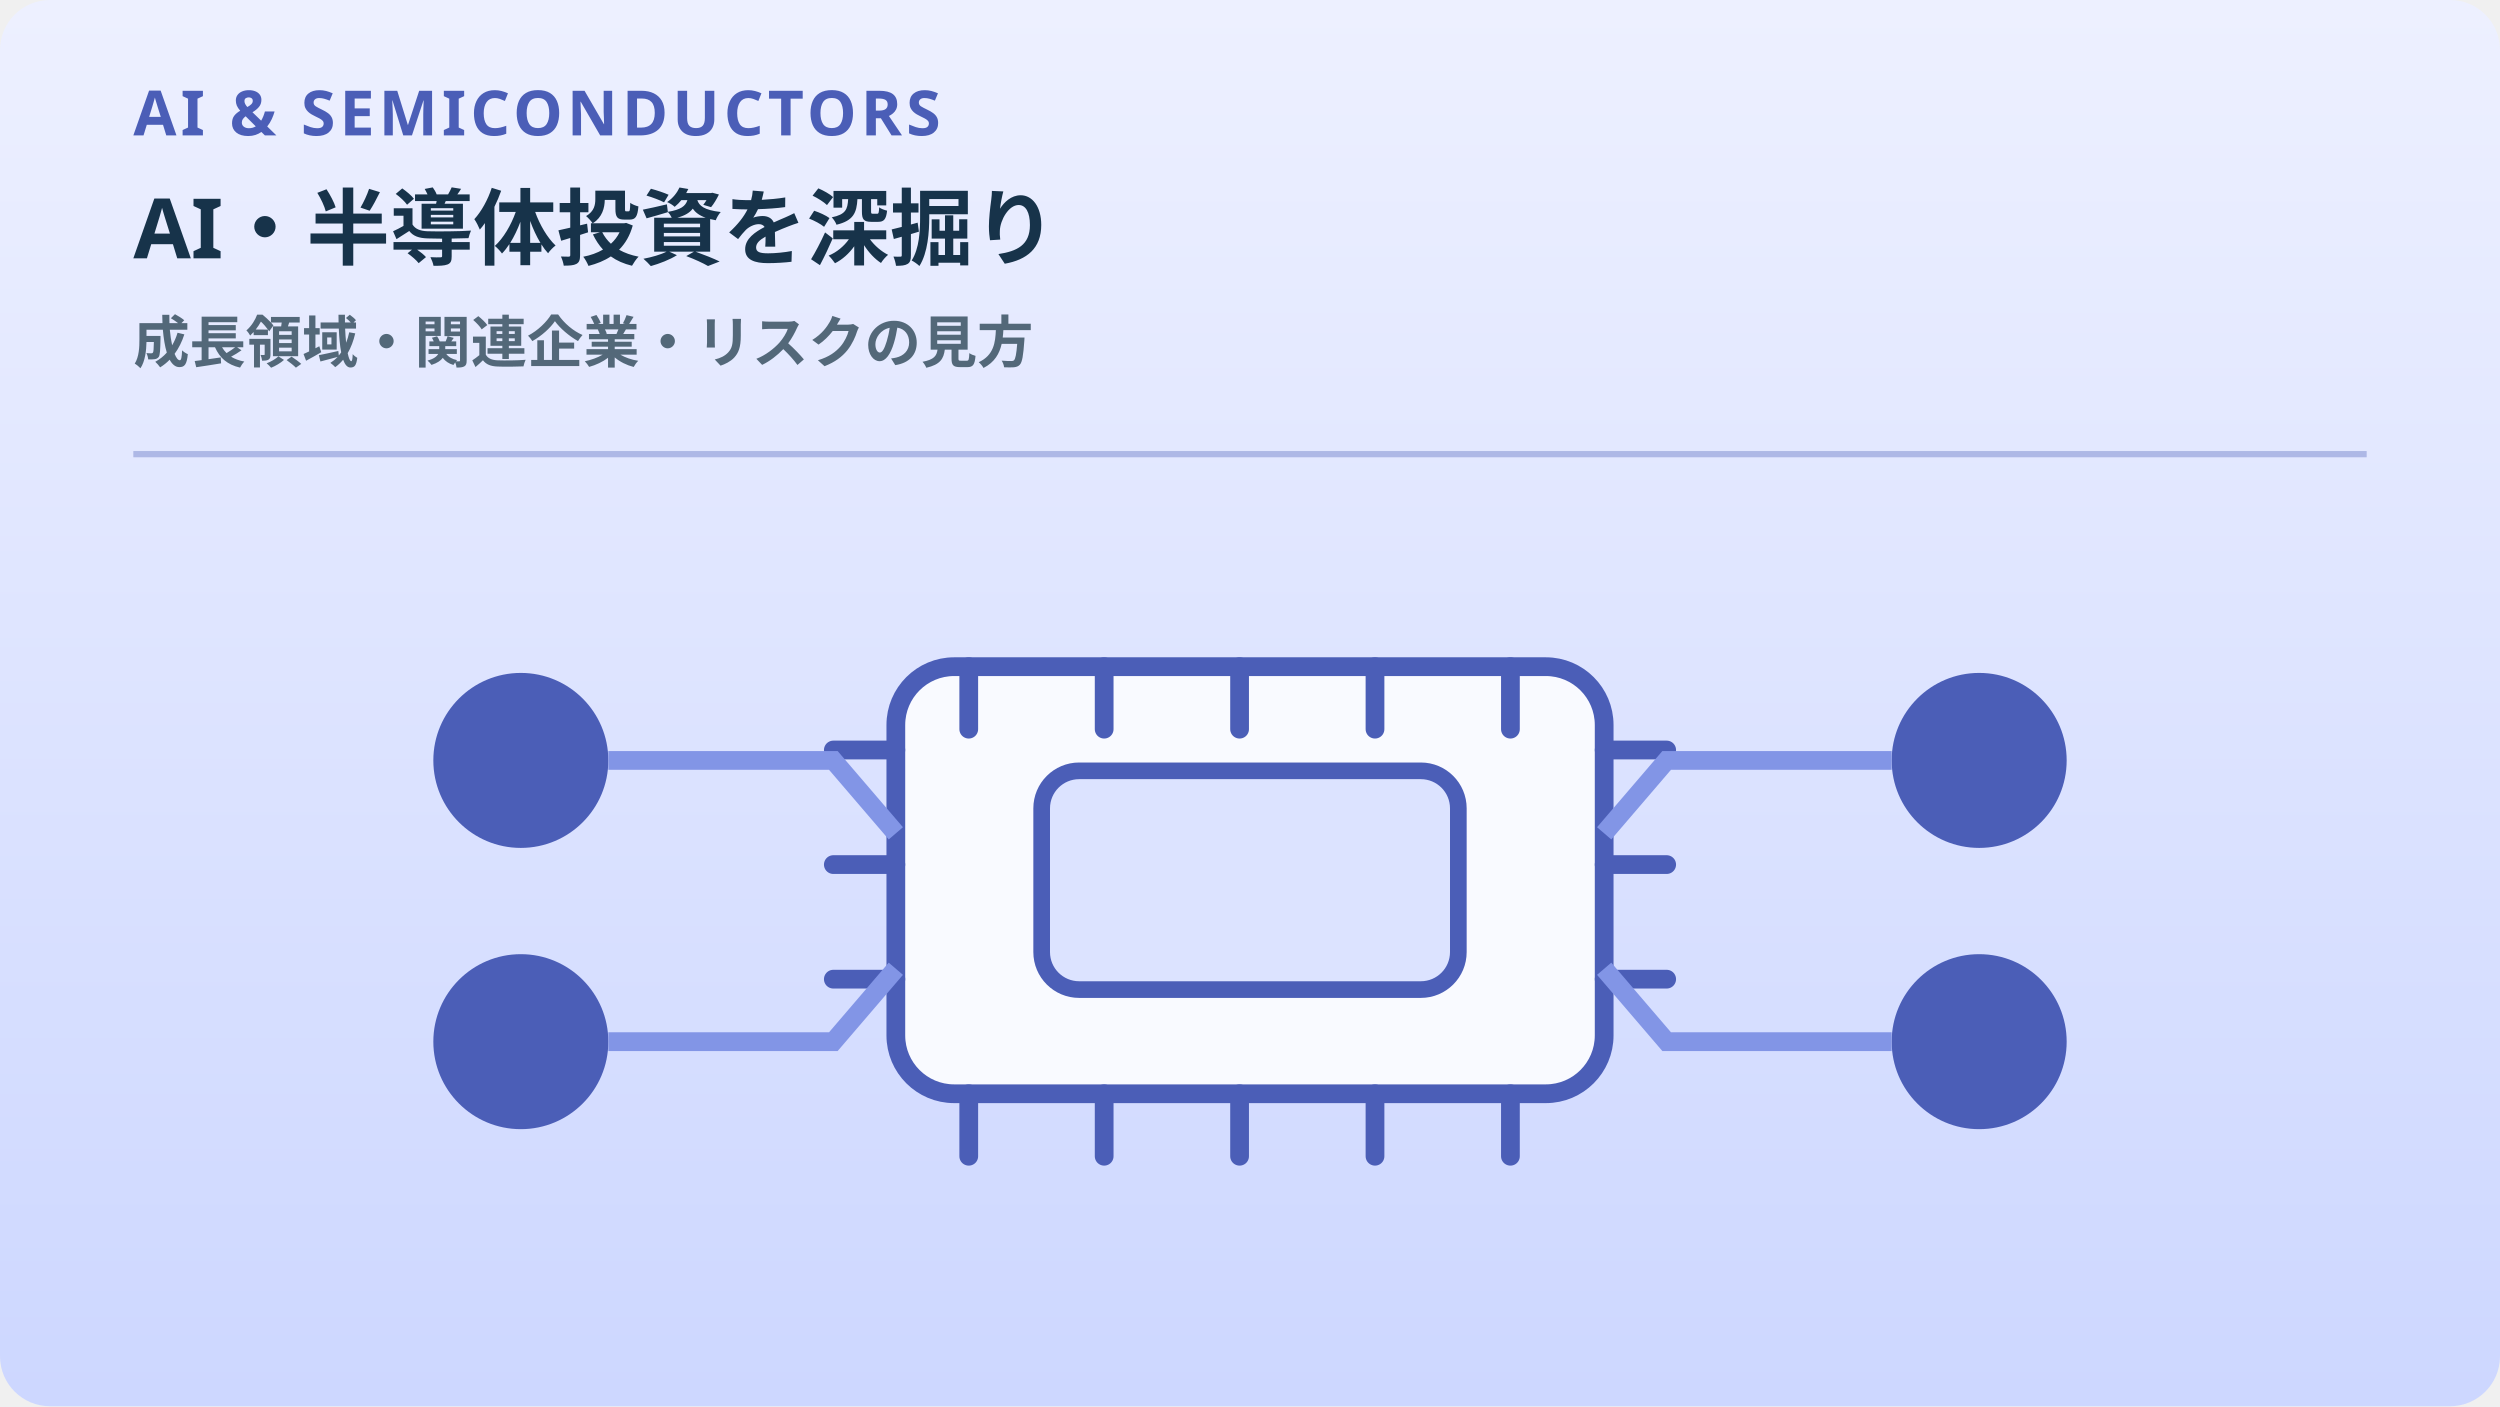
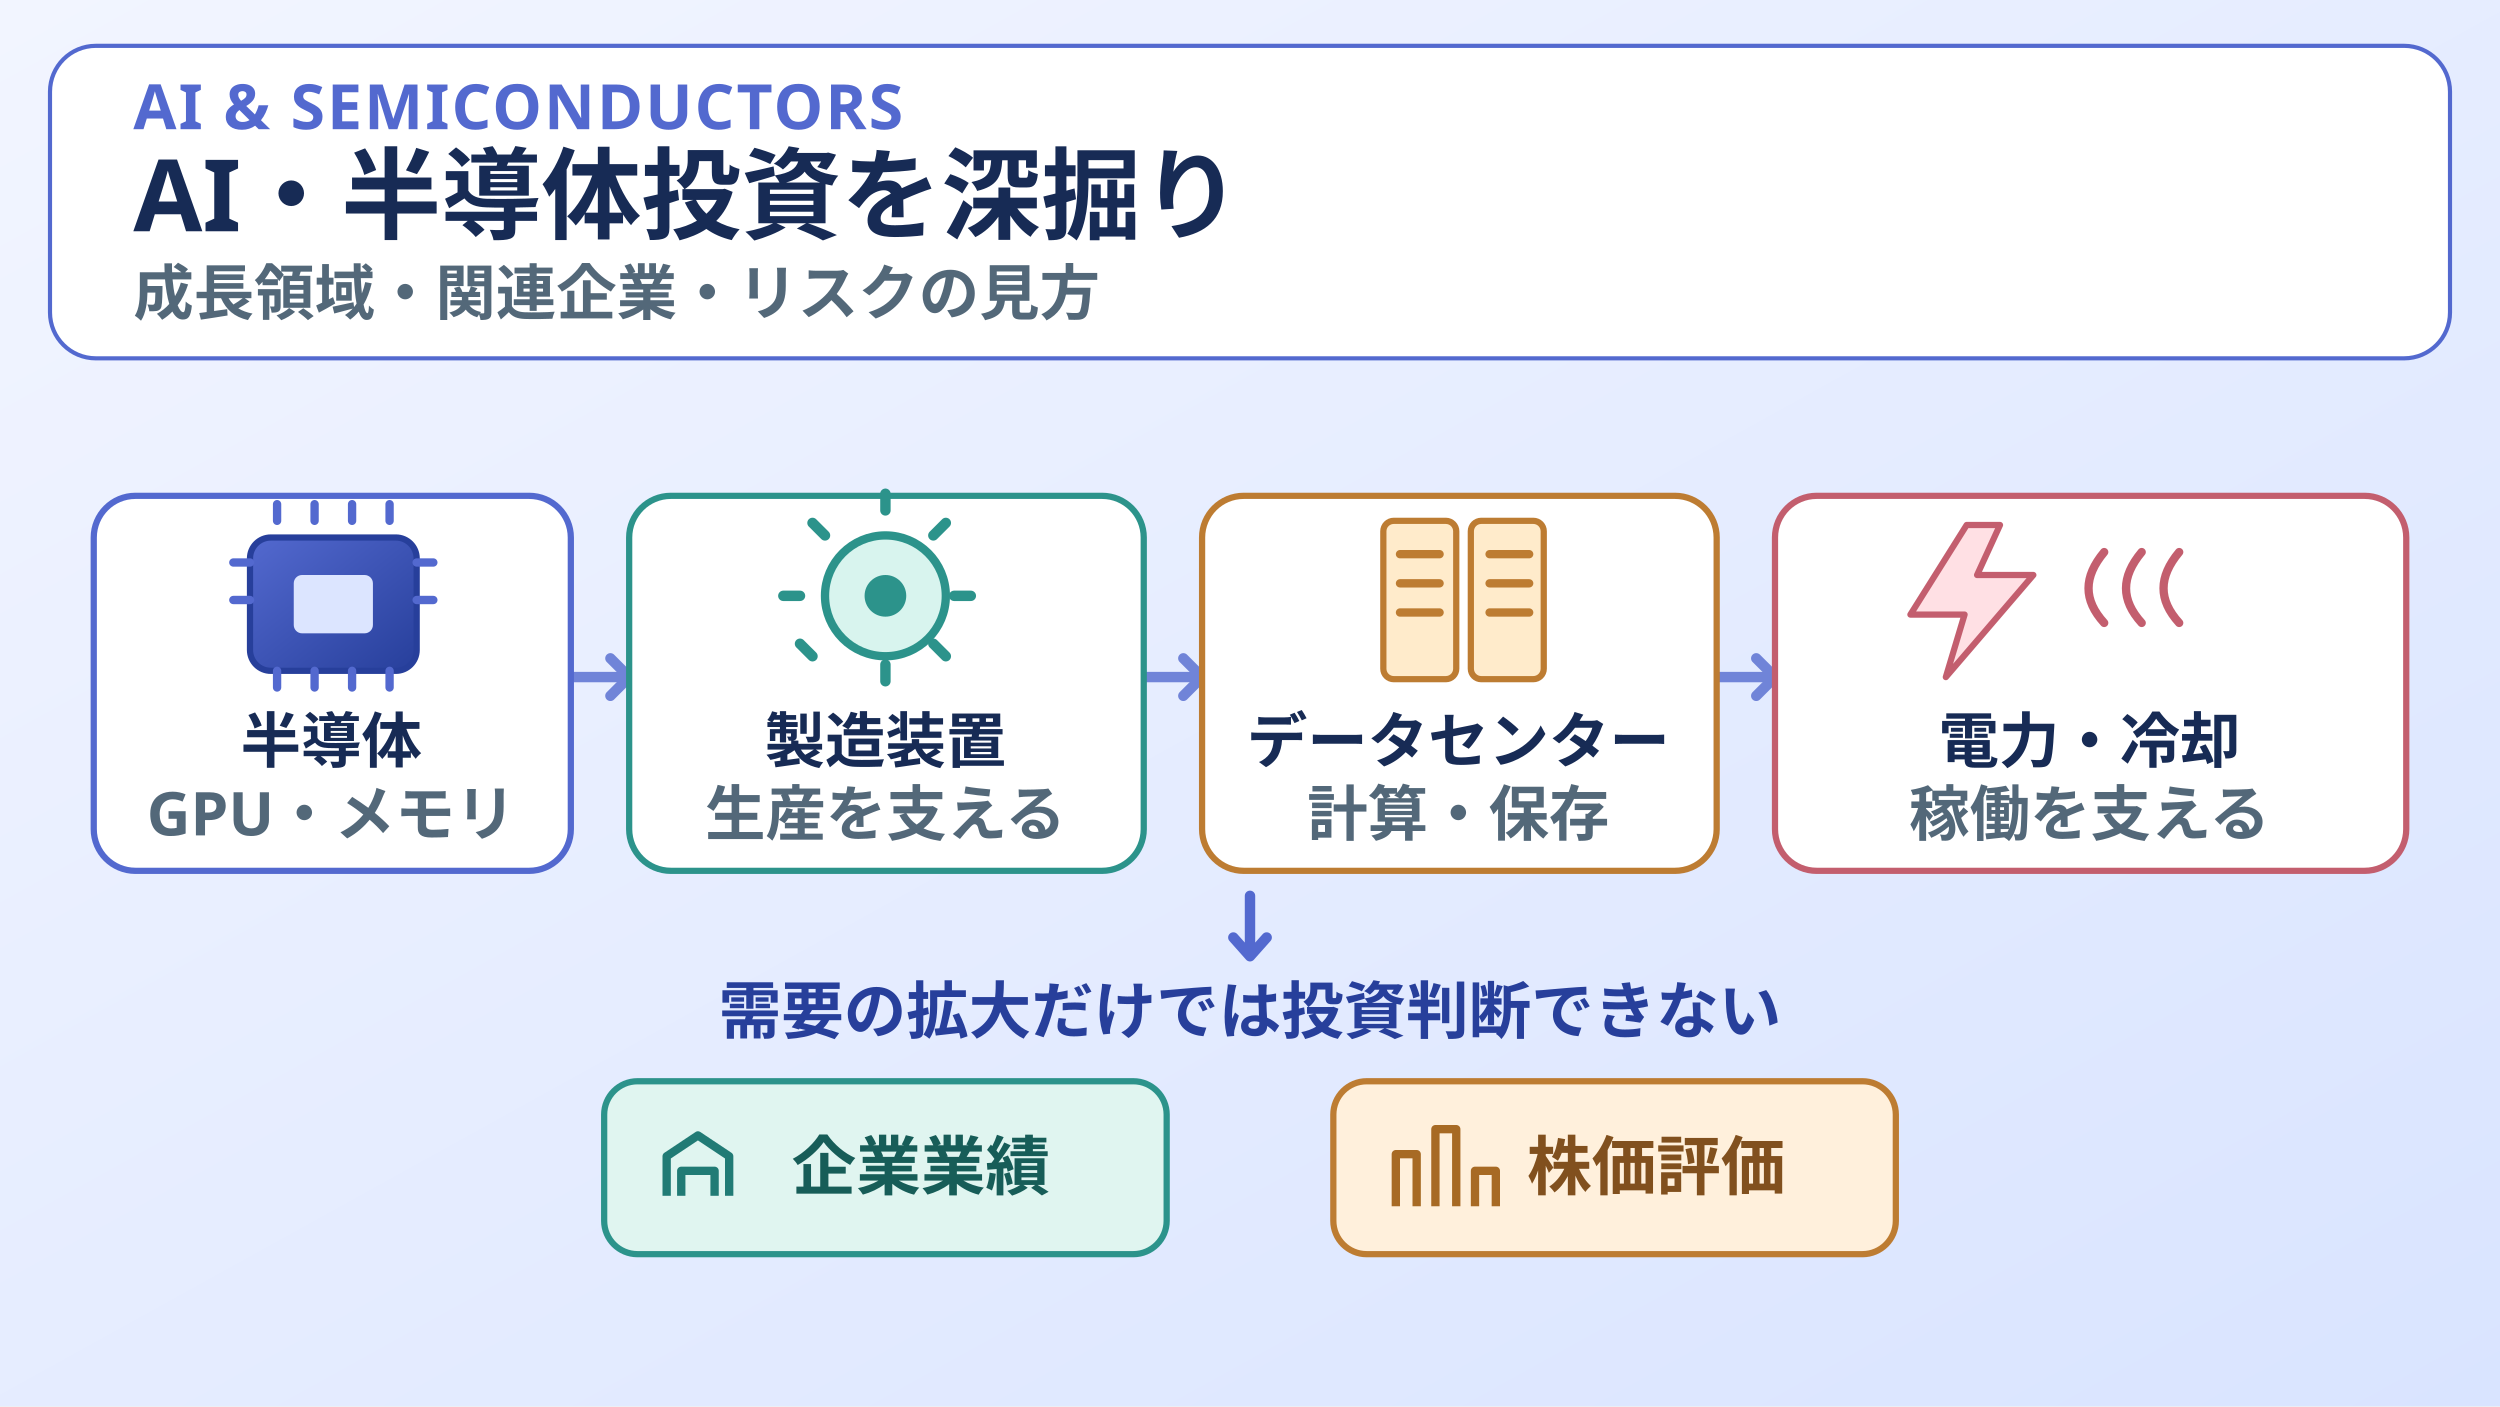
- <svg xmlns="http://www.w3.org/2000/svg" width="1200" height="675" viewBox="0 0 1200 675" role="img" aria-label="AI・半導体投資を深掘り｜成長領域・関連企業・リスクの見方">
+ <svg xmlns="http://www.w3.org/2000/svg" width="1200" height="675" viewBox="0 0 1200 675" role="img" aria-label="AI・半導体投資を深掘り。AI需要が半導体、製造装置、データセンター、電力へ広がる流れと、企業業績・株価評価を確認する重要性を示す図解">
  <defs>
-     <linearGradient id="bg" x1="0" y1="0" x2="0" y2="1">
-       <stop stop-color="#edf0ff" />
-       <stop offset="1" stop-color="#cdd7ff" />
+     <linearGradient id="bg" x1="0" y1="0" x2="1" y2="1">
+       <stop stop-color="#f2f5ff" />
+       <stop offset="1" stop-color="#d9e4ff" />
+     </linearGradient>
+     <linearGradient id="chip" x1="0" y1="0" x2="1" y2="1">
+       <stop stop-color="#5369cf" />
+       <stop offset="1" stop-color="#273f9b" />
    </linearGradient>
  </defs>
-   <rect width="1200" height="675" rx="24" fill="url(#bg)" />
-   <text x="64" y="65" font-family="sans-serif" font-size="30" font-weight="700" letter-spacing="2" fill="#4b5eb7">AI &amp; SEMICONDUCTORS</text>
-   <text x="64" y="124" font-family="sans-serif" font-size="40" font-weight="800" fill="#17334a">AI・半導体投資を深掘り</text>
-   <text x="64" y="174" font-family="sans-serif" font-size="27" font-weight="700" fill="#536879">成長領域・関連企業・リスクの見方</text>
-   <path d="M64 218H1136" stroke="#4b5eb7" stroke-opacity=".35" stroke-width="3" />
+   <rect width="1200" height="675" fill="url(#bg)" />
+   <rect x="24" y="22" width="1152" height="150" rx="22" fill="#fff" stroke="#5369cf" stroke-width="2" />
+   <text x="64" y="62" font-family="sans-serif" font-size="30" font-weight="800" letter-spacing="1" fill="#5369cf">AI &amp; SEMICONDUCTORS</text>
+   <text x="64" y="111" font-family="sans-serif" font-size="48" font-weight="800" fill="#172b55">AI・半導体投資を深掘り</text>
+   <text x="64" y="151" font-family="sans-serif" font-size="29" font-weight="650" fill="#536879">成長領域・関連企業・リスクの見方</text>
+   <g stroke="#7084d8" stroke-width="5" fill="none" stroke-linecap="round" stroke-linejoin="round">
+     <path d="M274 325H302" />
+     <path d="M293 316l9 9-9 9" />
+     <path d="M549 325H577" />
+     <path d="M568 316l9 9-9 9" />
+     <path d="M824 325H852" />
+     <path d="M843 316l9 9-9 9" />
+   </g>
  <g>
-     <rect x="430" y="320" width="340" height="205" rx="28" fill="#f9faff" stroke="#4b5eb7" stroke-width="9" />
-     <rect x="500" y="370" width="200" height="105" rx="18" fill="#dce3ff" stroke="#4b5eb7" stroke-width="8" />
-     <g stroke="#4b5eb7" stroke-width="9" stroke-linecap="round">
-       <path d="M465 350v-30m65 30v-30m65 30v-30m65 30v-30m65 30v-30M465 525v30m65-30v30m65-30v30m65-30v30m65-30v30M430 360h-30m30 55h-30m30 55h-30m370-110h30m-30 55h30m-30 55h30" />
+     <rect x="45" y="238" width="229" height="180" rx="20" fill="#fff" stroke="#5369cf" stroke-width="3" />
+     <rect x="120" y="258" width="80" height="64" rx="10" fill="url(#chip)" stroke="#273f9b" stroke-width="3" />
+     <rect x="141" y="276" width="38" height="28" rx="4" fill="#dce5ff" />
+     <g stroke="#5369cf" stroke-width="4" stroke-linecap="round">
+       <path d="M133 250v-8m18 8v-8m18 8v-8m18 8v-8M133 322v8m18-8v8m18-8v8m18-8v8M112 270h8m-8 18h8m80-18h8m-8 18h8" />
    </g>
-     <g fill="#4b5eb7">
-       <circle cx="250" cy="365" r="42" />
-       <circle cx="950" cy="365" r="42" />
-       <circle cx="250" cy="500" r="42" />
-       <circle cx="950" cy="500" r="42" />
+     <text x="159" y="366" font-family="sans-serif" font-size="29" font-weight="800" text-anchor="middle" fill="#172b55">半導体</text>
+     <text x="159" y="401" font-family="sans-serif" font-size="29" font-weight="650" text-anchor="middle" fill="#536879">GPU・メモリ</text>
+   </g>
+   <g>
+     <rect x="302" y="238" width="247" height="180" rx="20" fill="#fff" stroke="#2c938b" stroke-width="3" />
+     <circle cx="425" cy="286" r="29" fill="#d8f4ee" stroke="#2c938b" stroke-width="4" />
+     <circle cx="425" cy="286" r="10" fill="#2c938b" />
+     <g stroke="#2c938b" stroke-width="5" stroke-linecap="round">
+       <path d="M425 245v-8m0 90v-8m-41-33h-8m90 0h-8m-62-29-6-6m64 64-6-6m0-52 6-6m-64 64-6-6" />
    </g>
-     <g stroke="#8295e6" stroke-width="9" fill="none">
-       <path d="M292 365h108l30 35M908 365H800l-30 35M292 500h108l30-35M908 500H800l-30-35" />
+     <text x="425" y="366" font-family="sans-serif" font-size="29" font-weight="800" text-anchor="middle" fill="#172b55">製造装置</text>
+     <text x="425" y="401" font-family="sans-serif" font-size="29" font-weight="650" text-anchor="middle" fill="#536879">生産を支える</text>
+   </g>
+   <g>
+     <rect x="577" y="238" width="247" height="180" rx="20" fill="#fff" stroke="#bd7c32" stroke-width="3" />
+     <g fill="#ffebcb" stroke="#bd7c32" stroke-width="3">
+       <rect x="664" y="250" width="35" height="76" rx="5" />
+       <rect x="706" y="250" width="35" height="76" rx="5" />
    </g>
+     <g stroke="#bd7c32" stroke-width="4" stroke-linecap="round">
+       <path d="M672 266h19m-19 14h19m-19 14h19m24-28h19m-19 14h19m-19 14h19" />
+     </g>
+     <text x="700" y="366" font-family="sans-serif" font-size="29" font-weight="800" text-anchor="middle" fill="#172b55">データセンター</text>
+     <text x="700" y="401" font-family="sans-serif" font-size="29" font-weight="650" text-anchor="middle" fill="#536879">計算・保存</text>
+   </g>
+   <g>
+     <rect x="852" y="238" width="303" height="180" rx="20" fill="#fff" stroke="#c35e6e" stroke-width="3" />
+     <path d="M944 252l-27 43h26l-9 30 42-49h-27l11-24z" fill="#ffe0e4" stroke="#c35e6e" stroke-width="3" stroke-linejoin="round" />
+     <path d="M1010 265c-10 12-10 23 0 34m18-34c-10 12-10 23 0 34m18-34c-10 12-10 23 0 34" fill="none" stroke="#c35e6e" stroke-width="4" stroke-linecap="round" />
+     <text x="1003" y="366" font-family="sans-serif" font-size="29" font-weight="800" text-anchor="middle" fill="#172b55">電力・冷却</text>
+     <text x="1003" y="401" font-family="sans-serif" font-size="29" font-weight="650" text-anchor="middle" fill="#536879">稼働を支える</text>
+   </g>
+   <path d="M600 430v29m-8-9 8 9 8-9" stroke="#5369cf" stroke-width="5" fill="none" stroke-linecap="round" stroke-linejoin="round" />
+   <text x="600" y="496" font-family="sans-serif" font-size="30" font-weight="800" text-anchor="middle" fill="#273f9b">需要の拡大だけでは投資判断できない</text>
+   <g>
+     <rect x="290" y="519" width="270" height="83" rx="16" fill="#e0f5f0" stroke="#2c938b" stroke-width="3" />
+     <path d="M320 574v-19l15-10 15 10v19m-23 0v-12h16v12" fill="none" stroke="#217b75" stroke-width="4" stroke-linejoin="round" />
+     <text x="442" y="571" font-family="sans-serif" font-size="31" font-weight="800" text-anchor="middle" fill="#175d58">企業業績</text>
+     <rect x="640" y="519" width="270" height="83" rx="16" fill="#fff0dc" stroke="#bd7c32" stroke-width="3" />
+     <path d="M670 579v-25h10v25m9 0v-37h10v37m9 0v-17h10v17" fill="none" stroke="#a76a24" stroke-width="4" stroke-linejoin="round" />
+     <text x="795" y="571" font-family="sans-serif" font-size="31" font-weight="800" text-anchor="middle" fill="#81501e">株価評価</text>
  </g>
</svg>
